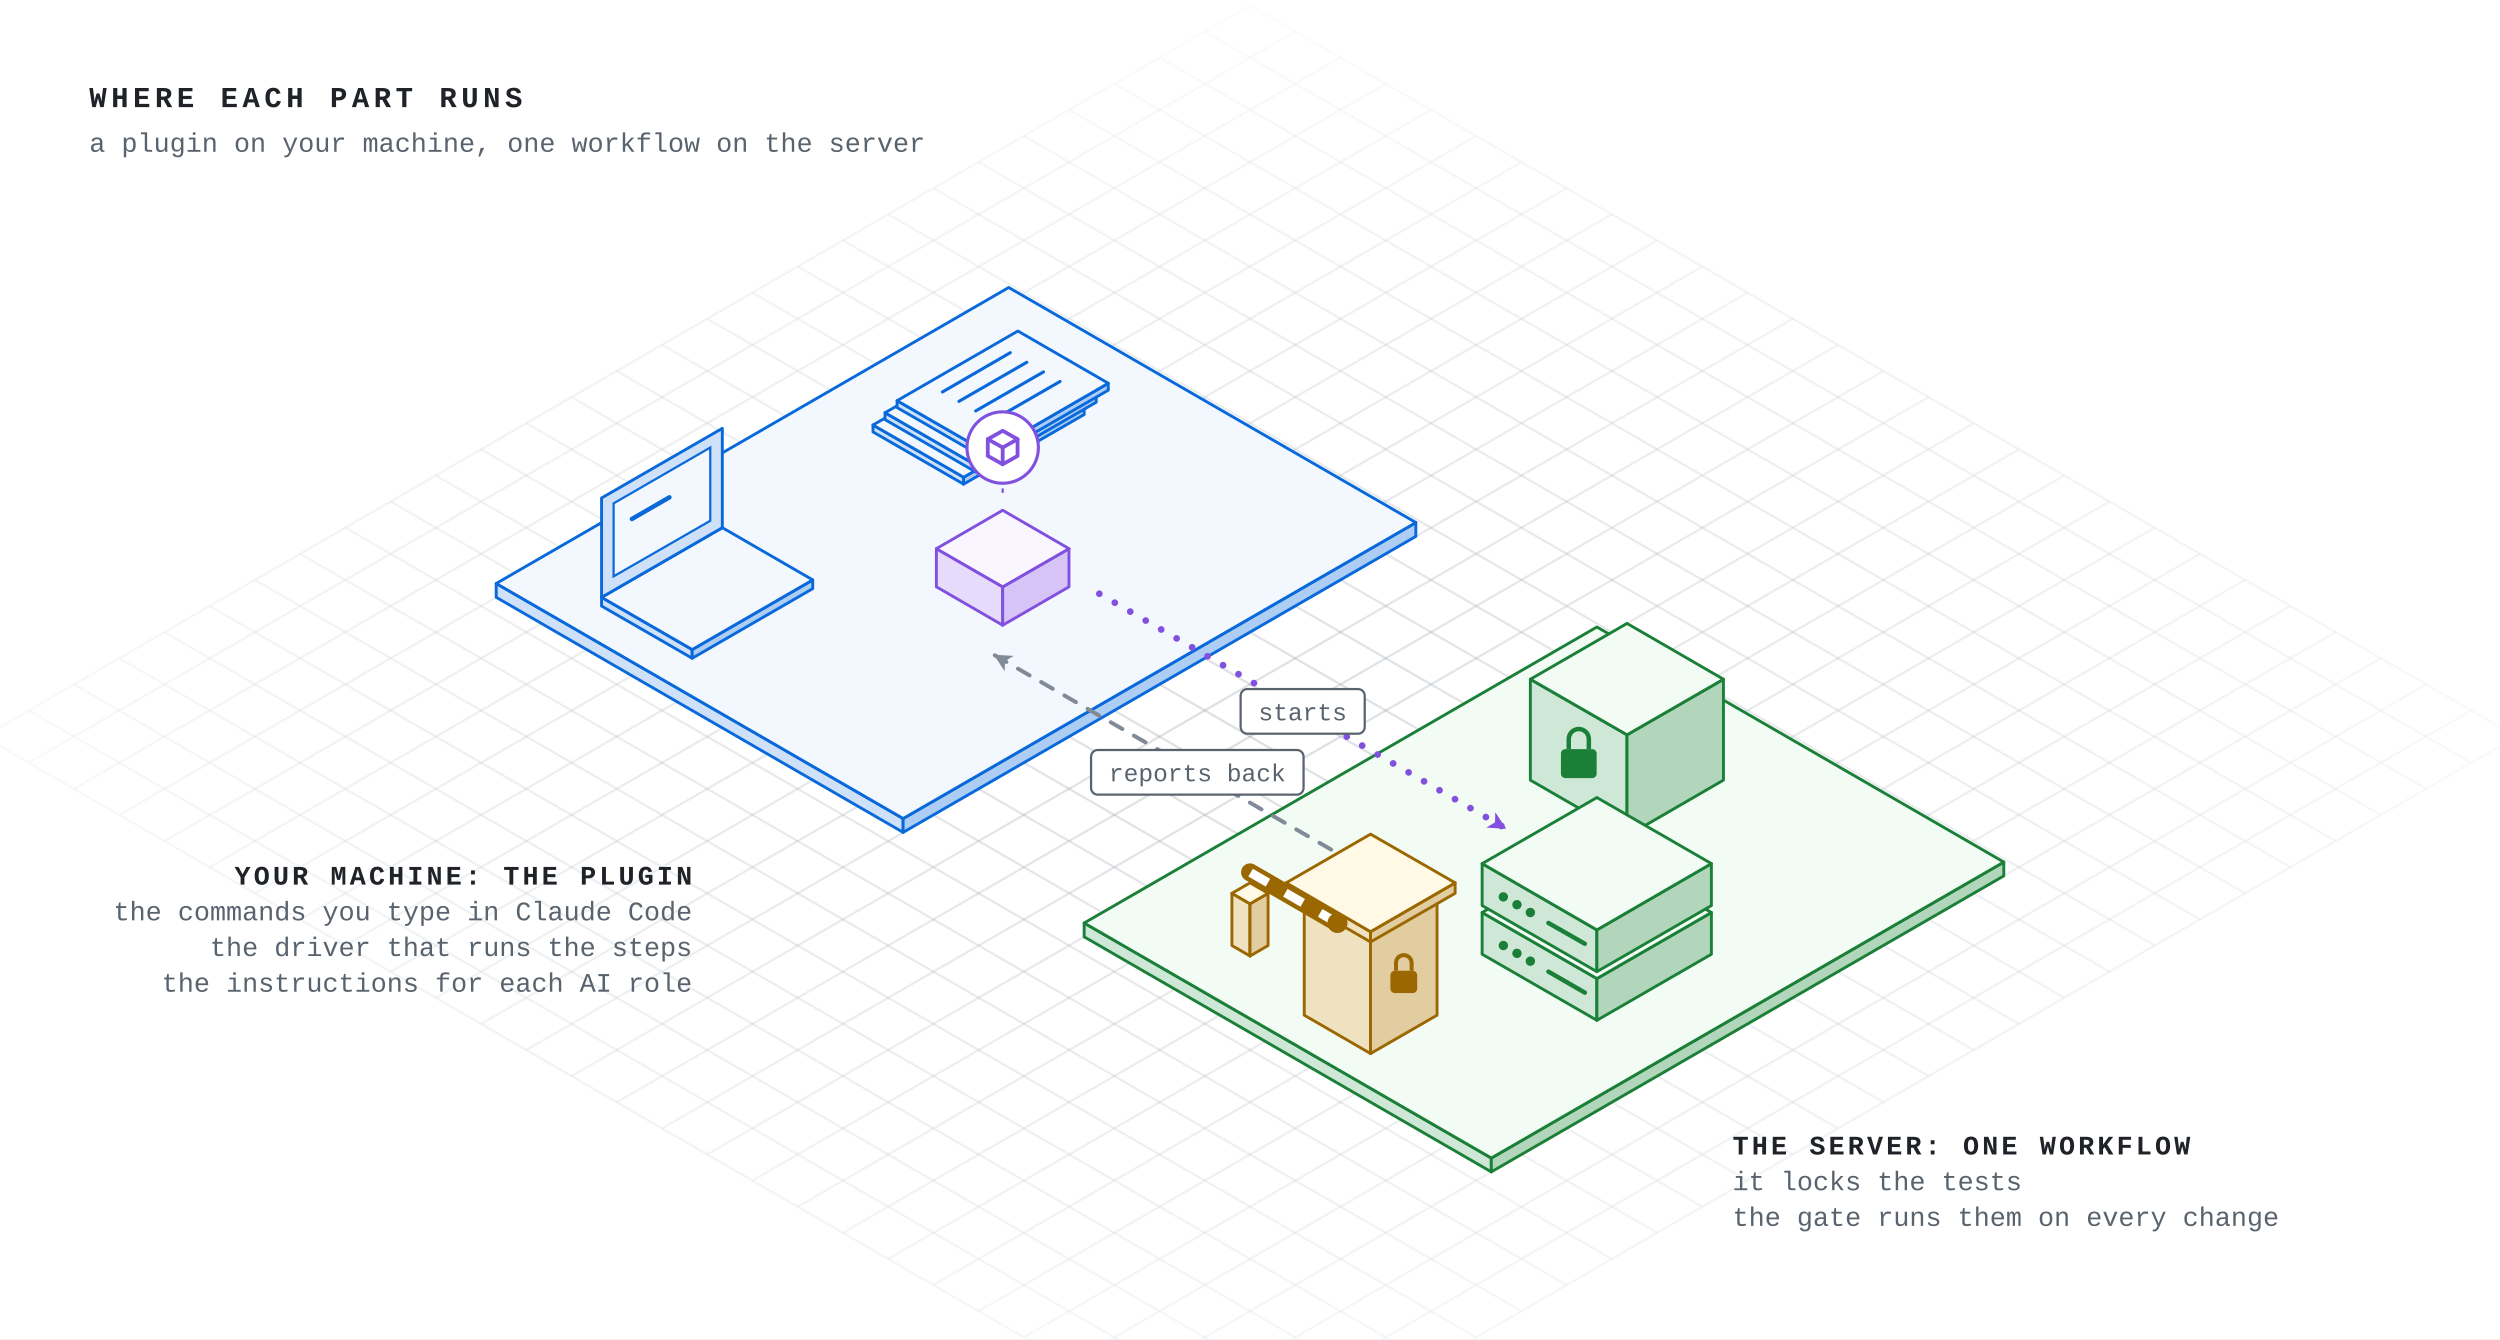
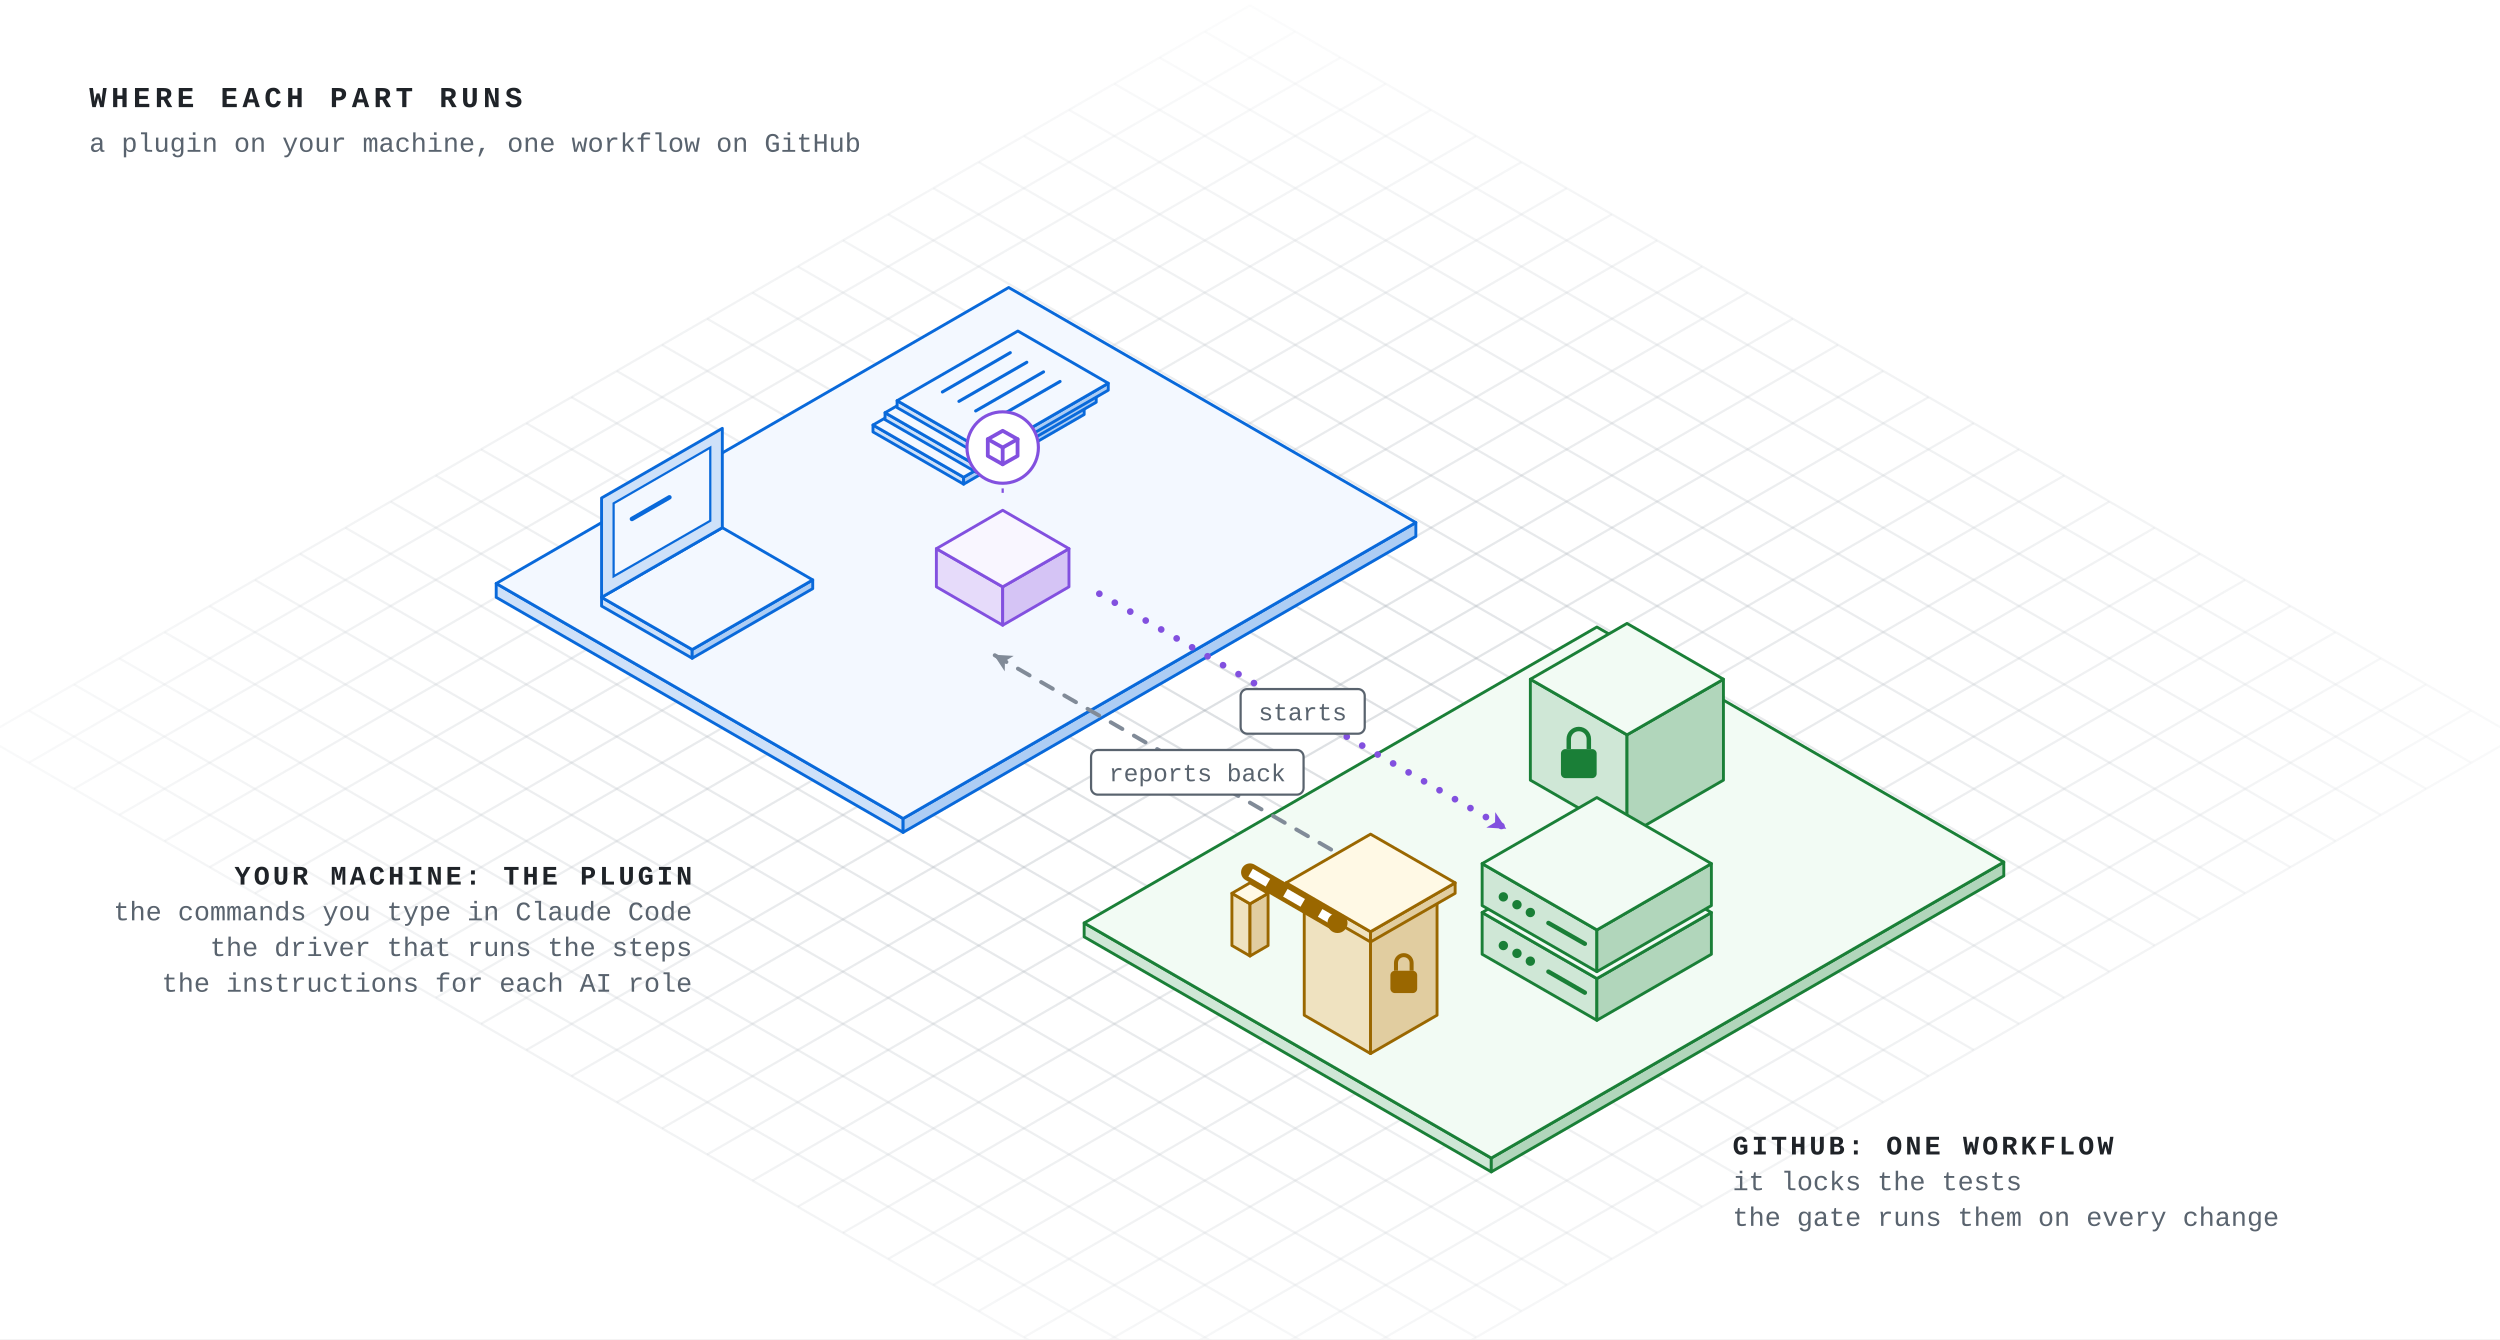
<svg xmlns="http://www.w3.org/2000/svg" viewBox="0 0 1120 600" width="1120" height="600" role="img" aria-labelledby="title desc" font-family="ui-monospace, SFMono-Regular, 'JetBrains Mono', 'Cascadia Mono', Menlo, Consolas, 'Liberation Mono', monospace">
  <defs>
    <radialGradient id="glow" cx="0.500" cy="0.550" r="0.6">
      <stop offset="0" stop-color="#fff" stop-opacity="1" />
      <stop offset="1" stop-color="#fff" stop-opacity="0" />
    </radialGradient>
    <mask id="fade">
      <rect width="1120" height="600" fill="url(#glow)" />
    </mask>
    <marker id="arrow-main" viewBox="0 0 10 10" refX="9" refY="5" markerWidth="10" markerHeight="10" markerUnits="userSpaceOnUse" orient="auto-start-reverse">
      <path d="M1,1 L9,5 L1,9 L3.2,5 z" fill="#8250df" />
    </marker>
    <marker id="arrow-side" viewBox="0 0 10 10" refX="9" refY="5" markerWidth="10" markerHeight="10" markerUnits="userSpaceOnUse" orient="auto-start-reverse">
      <path d="M1,1 L9,5 L1,9 L3.2,5 z" fill="#818b98" />
    </marker>
    <marker id="arrow-fail" viewBox="0 0 10 10" refX="9" refY="5" markerWidth="10" markerHeight="10" markerUnits="userSpaceOnUse" orient="auto-start-reverse">
      <path d="M1,1 L9,5 L1,9 L3.2,5 z" fill="#cf222e" />
    </marker>
    <marker id="arrow-pass" viewBox="0 0 10 10" refX="9" refY="5" markerWidth="10" markerHeight="10" markerUnits="userSpaceOnUse" orient="auto-start-reverse">
      <path d="M1,1 L9,5 L1,9 L3.2,5 z" fill="#1a7f37" />
    </marker>
  </defs>
  <style>.main{stroke-width:3;stroke-dasharray:0 8;animation:flow .8s linear infinite}.side{stroke-width:1.8;stroke-dasharray:6 6;animation:side 1.6s linear infinite}@keyframes flow{to{stroke-dashoffset:-8}}@keyframes side{to{stroke-dashoffset:-12}}@media (prefers-reduced-motion:reduce){.main,.side{animation:none}.ticket{display:none}}</style>
  <rect width="1120" height="600" fill="#ffffff" />
  <g mask="url(#fade)">
    <line x1="560.0" y1="2.4" x2="-7.4" y2="330.0" stroke="#818b98" stroke-opacity="0.28" stroke-width="1" />
    <line x1="560.0" y1="2.4" x2="1127.4" y2="330.0" stroke="#818b98" stroke-opacity="0.28" stroke-width="1" />
    <line x1="580.3" y1="14.1" x2="12.9" y2="341.7" stroke="#818b98" stroke-opacity="0.28" stroke-width="1" />
    <line x1="539.7" y1="14.1" x2="1107.1" y2="341.7" stroke="#818b98" stroke-opacity="0.28" stroke-width="1" />
    <line x1="600.5" y1="25.8" x2="33.1" y2="353.4" stroke="#818b98" stroke-opacity="0.28" stroke-width="1" />
    <line x1="519.5" y1="25.8" x2="1086.9" y2="353.4" stroke="#818b98" stroke-opacity="0.28" stroke-width="1" />
    <line x1="620.8" y1="37.5" x2="53.4" y2="365.1" stroke="#818b98" stroke-opacity="0.28" stroke-width="1" />
    <line x1="499.2" y1="37.5" x2="1066.6" y2="365.1" stroke="#818b98" stroke-opacity="0.28" stroke-width="1" />
    <line x1="641.1" y1="49.2" x2="73.7" y2="376.8" stroke="#818b98" stroke-opacity="0.28" stroke-width="1" />
    <line x1="478.9" y1="49.2" x2="1046.3" y2="376.8" stroke="#818b98" stroke-opacity="0.28" stroke-width="1" />
    <line x1="661.3" y1="60.9" x2="93.9" y2="388.5" stroke="#818b98" stroke-opacity="0.28" stroke-width="1" />
    <line x1="458.7" y1="60.9" x2="1026.1" y2="388.5" stroke="#818b98" stroke-opacity="0.28" stroke-width="1" />
    <line x1="681.6" y1="72.6" x2="114.2" y2="400.2" stroke="#818b98" stroke-opacity="0.28" stroke-width="1" />
    <line x1="438.4" y1="72.6" x2="1005.8" y2="400.2" stroke="#818b98" stroke-opacity="0.28" stroke-width="1" />
    <line x1="701.9" y1="84.3" x2="134.4" y2="411.9" stroke="#818b98" stroke-opacity="0.28" stroke-width="1" />
    <line x1="418.1" y1="84.3" x2="985.6" y2="411.9" stroke="#818b98" stroke-opacity="0.28" stroke-width="1" />
    <line x1="722.1" y1="96.0" x2="154.7" y2="423.6" stroke="#818b98" stroke-opacity="0.28" stroke-width="1" />
    <line x1="397.9" y1="96.0" x2="965.3" y2="423.6" stroke="#818b98" stroke-opacity="0.28" stroke-width="1" />
    <line x1="742.4" y1="107.7" x2="175.0" y2="435.3" stroke="#818b98" stroke-opacity="0.28" stroke-width="1" />
    <line x1="377.6" y1="107.7" x2="945.0" y2="435.3" stroke="#818b98" stroke-opacity="0.28" stroke-width="1" />
    <line x1="762.6" y1="119.4" x2="195.2" y2="447.0" stroke="#818b98" stroke-opacity="0.28" stroke-width="1" />
    <line x1="357.4" y1="119.4" x2="924.8" y2="447.0" stroke="#818b98" stroke-opacity="0.28" stroke-width="1" />
    <line x1="782.9" y1="131.1" x2="215.5" y2="458.7" stroke="#818b98" stroke-opacity="0.28" stroke-width="1" />
    <line x1="337.1" y1="131.1" x2="904.5" y2="458.7" stroke="#818b98" stroke-opacity="0.28" stroke-width="1" />
    <line x1="803.2" y1="142.8" x2="235.8" y2="470.4" stroke="#818b98" stroke-opacity="0.28" stroke-width="1" />
    <line x1="316.8" y1="142.8" x2="884.2" y2="470.4" stroke="#818b98" stroke-opacity="0.28" stroke-width="1" />
    <line x1="823.4" y1="154.5" x2="256.0" y2="482.1" stroke="#818b98" stroke-opacity="0.28" stroke-width="1" />
    <line x1="296.6" y1="154.5" x2="864.0" y2="482.1" stroke="#818b98" stroke-opacity="0.28" stroke-width="1" />
    <line x1="843.7" y1="166.2" x2="276.3" y2="493.8" stroke="#818b98" stroke-opacity="0.28" stroke-width="1" />
    <line x1="276.3" y1="166.2" x2="843.7" y2="493.8" stroke="#818b98" stroke-opacity="0.28" stroke-width="1" />
    <line x1="864.0" y1="177.9" x2="296.6" y2="505.5" stroke="#818b98" stroke-opacity="0.28" stroke-width="1" />
    <line x1="256.0" y1="177.9" x2="823.4" y2="505.5" stroke="#818b98" stroke-opacity="0.28" stroke-width="1" />
    <line x1="884.2" y1="189.6" x2="316.8" y2="517.2" stroke="#818b98" stroke-opacity="0.28" stroke-width="1" />
    <line x1="235.8" y1="189.6" x2="803.2" y2="517.2" stroke="#818b98" stroke-opacity="0.28" stroke-width="1" />
    <line x1="904.5" y1="201.3" x2="337.1" y2="528.9" stroke="#818b98" stroke-opacity="0.28" stroke-width="1" />
    <line x1="215.5" y1="201.3" x2="782.9" y2="528.9" stroke="#818b98" stroke-opacity="0.28" stroke-width="1" />
    <line x1="924.8" y1="213.0" x2="357.4" y2="540.6" stroke="#818b98" stroke-opacity="0.28" stroke-width="1" />
    <line x1="195.2" y1="213.0" x2="762.6" y2="540.6" stroke="#818b98" stroke-opacity="0.28" stroke-width="1" />
    <line x1="945.0" y1="224.7" x2="377.6" y2="552.3" stroke="#818b98" stroke-opacity="0.28" stroke-width="1" />
    <line x1="175.0" y1="224.7" x2="742.4" y2="552.3" stroke="#818b98" stroke-opacity="0.28" stroke-width="1" />
    <line x1="965.3" y1="236.4" x2="397.9" y2="564.0" stroke="#818b98" stroke-opacity="0.28" stroke-width="1" />
    <line x1="154.7" y1="236.4" x2="722.1" y2="564.0" stroke="#818b98" stroke-opacity="0.28" stroke-width="1" />
    <line x1="985.6" y1="248.1" x2="418.1" y2="575.7" stroke="#818b98" stroke-opacity="0.28" stroke-width="1" />
    <line x1="134.4" y1="248.1" x2="701.9" y2="575.7" stroke="#818b98" stroke-opacity="0.28" stroke-width="1" />
    <line x1="1005.8" y1="259.8" x2="438.4" y2="587.4" stroke="#818b98" stroke-opacity="0.28" stroke-width="1" />
    <line x1="114.2" y1="259.8" x2="681.6" y2="587.4" stroke="#818b98" stroke-opacity="0.28" stroke-width="1" />
    <line x1="1026.1" y1="271.5" x2="458.7" y2="599.1" stroke="#818b98" stroke-opacity="0.28" stroke-width="1" />
    <line x1="93.9" y1="271.5" x2="661.3" y2="599.1" stroke="#818b98" stroke-opacity="0.28" stroke-width="1" />
    <line x1="1046.3" y1="283.2" x2="478.9" y2="610.8" stroke="#818b98" stroke-opacity="0.28" stroke-width="1" />
    <line x1="73.7" y1="283.2" x2="641.1" y2="610.8" stroke="#818b98" stroke-opacity="0.28" stroke-width="1" />
    <line x1="1066.6" y1="294.9" x2="499.2" y2="622.5" stroke="#818b98" stroke-opacity="0.28" stroke-width="1" />
    <line x1="53.4" y1="294.9" x2="620.8" y2="622.5" stroke="#818b98" stroke-opacity="0.28" stroke-width="1" />
    <line x1="1086.9" y1="306.6" x2="519.5" y2="634.2" stroke="#818b98" stroke-opacity="0.28" stroke-width="1" />
    <line x1="33.1" y1="306.6" x2="600.5" y2="634.2" stroke="#818b98" stroke-opacity="0.28" stroke-width="1" />
    <line x1="1107.1" y1="318.3" x2="539.7" y2="645.9" stroke="#818b98" stroke-opacity="0.28" stroke-width="1" />
    <line x1="12.9" y1="318.3" x2="580.3" y2="645.9" stroke="#818b98" stroke-opacity="0.28" stroke-width="1" />
    <line x1="1127.4" y1="330.0" x2="560.0" y2="657.6" stroke="#818b98" stroke-opacity="0.28" stroke-width="1" />
    <line x1="-7.4" y1="330.0" x2="560.0" y2="657.6" stroke="#818b98" stroke-opacity="0.28" stroke-width="1" />
  </g>
  <polygon points="222.3,261.4 404.6,366.7 404.6,372.9 222.3,267.6" fill="#cee1f9" stroke="#0969da" stroke-width="1.3" stroke-linejoin="round" />
  <polygon points="404.6,366.7 634.3,234.1 634.3,240.3 404.6,372.9" fill="#adcdf4" stroke="#0969da" stroke-width="1.3" stroke-linejoin="round" />
  <polygon points="222.3,261.4 404.6,366.7 634.3,234.1 451.9,128.8" fill="#f3f8ff" stroke="#0969da" stroke-width="1.3" stroke-linejoin="round" />
  <polygon points="485.7,413.5 668.1,518.8 668.1,525.0 485.7,419.7" fill="#cfe7d6" stroke="#1a7f37" stroke-width="1.3" stroke-linejoin="round" />
  <polygon points="668.1,518.8 897.7,386.2 897.7,392.4 668.1,525.0" fill="#b1d6bb" stroke="#1a7f37" stroke-width="1.3" stroke-linejoin="round" />
  <polygon points="485.7,413.5 668.1,518.8 897.7,386.2 715.4,280.9" fill="#f2fbf4" stroke="#1a7f37" stroke-width="1.3" stroke-linejoin="round" />
  <polyline class="main" points="492.5,266.0 674.8,371.3" fill="none" stroke="#8250df" stroke-linecap="round" stroke-linejoin="round" marker-end="url(#arrow-main)" />
  <polyline class="side" points="627.5,398.6 445.2,293.3" fill="none" stroke="#818b98" stroke-linecap="round" stroke-linejoin="round" marker-end="url(#arrow-side)" />
  <polygon points="391.1,190.4 431.7,213.8 431.7,216.9 391.1,193.5" fill="#cee1f9" stroke="#0969da" stroke-width="1.3" stroke-linejoin="round" />
  <polygon points="431.7,213.8 485.7,182.6 485.7,185.7 431.7,216.9" fill="#adcdf4" stroke="#0969da" stroke-width="1.3" stroke-linejoin="round" />
  <polygon points="391.1,190.4 431.7,213.8 485.7,182.6 445.2,159.2" fill="#f3f8ff" stroke="#0969da" stroke-width="1.3" stroke-linejoin="round" />
  <polygon points="396.5,184.9 437.1,208.3 437.1,211.4 396.5,188.0" fill="#cee1f9" stroke="#0969da" stroke-width="1.3" stroke-linejoin="round" />
  <polygon points="437.1,208.3 491.1,177.1 491.1,180.2 437.1,211.4" fill="#adcdf4" stroke="#0969da" stroke-width="1.3" stroke-linejoin="round" />
  <polygon points="396.5,184.9 437.1,208.3 491.1,177.1 450.6,153.7" fill="#f3f8ff" stroke="#0969da" stroke-width="1.3" stroke-linejoin="round" />
  <polygon points="401.9,179.5 442.5,202.9 442.5,206.0 401.9,182.6" fill="#cee1f9" stroke="#0969da" stroke-width="1.3" stroke-linejoin="round" />
  <polygon points="442.5,202.9 496.5,171.7 496.5,174.8 442.5,206.0" fill="#adcdf4" stroke="#0969da" stroke-width="1.3" stroke-linejoin="round" />
  <polygon points="401.9,179.5 442.5,202.9 496.5,171.7 456.0,148.3" fill="#f3f8ff" stroke="#0969da" stroke-width="1.3" stroke-linejoin="round" />
  <line x1="452.6" y1="158.0" x2="422.2" y2="175.6" stroke="#0969da" stroke-width="1.4" stroke-linecap="round" />
  <line x1="460.0" y1="162.3" x2="429.6" y2="179.8" stroke="#0969da" stroke-width="1.4" stroke-linecap="round" />
  <line x1="467.5" y1="166.6" x2="437.1" y2="184.1" stroke="#0969da" stroke-width="1.4" stroke-linecap="round" />
  <line x1="474.9" y1="170.9" x2="444.5" y2="188.4" stroke="#0969da" stroke-width="1.4" stroke-linecap="round" />
  <polygon points="419.5,245.8 449.2,262.9 449.2,280.1 419.5,262.9" fill="#e6dbfa" stroke="#8250df" stroke-width="1.3" stroke-linejoin="round" />
  <polygon points="449.2,262.9 478.9,245.8 478.9,262.9 449.2,280.1" fill="#d5c4f5" stroke="#8250df" stroke-width="1.3" stroke-linejoin="round" />
  <polygon points="419.5,245.8 449.2,262.9 478.9,245.8 449.2,228.6" fill="#f9f6ff" stroke="#8250df" stroke-width="1.3" stroke-linejoin="round" />
  <line x1="449.2" y1="220.8" x2="449.2" y2="216.5" stroke="#8250df" stroke-width="1" stroke-dasharray="2 3" />
  <circle cx="449.2" cy="200.5" r="16" fill="#ffffff" stroke="#8250df" stroke-width="1.4" />
  <g transform="translate(439.2,190.5) scale(0.8333)" fill="none" stroke="#8250df" stroke-width="2.04" stroke-linecap="round" stroke-linejoin="round">
    <path d="M12 3l8 4.5v9L12 21l-8-4.5v-9z" />
    <path d="M4 7.5l8 4.5l8-4.5" />
    <path d="M12 12v9" />
  </g>
  <polygon points="269.5,267.6 310.1,291.0 310.1,294.9 269.5,271.5" fill="#cee1f9" stroke="#0969da" stroke-width="1.3" stroke-linejoin="round" />
  <polygon points="310.1,291.0 364.1,259.8 364.1,263.7 310.1,294.9" fill="#adcdf4" stroke="#0969da" stroke-width="1.3" stroke-linejoin="round" />
  <polygon points="269.5,267.6 310.1,291.0 364.1,259.8 323.6,236.4" fill="#f3f8ff" stroke="#0969da" stroke-width="1.3" stroke-linejoin="round" />
  <polygon points="323.6,236.4 269.5,267.6 269.5,223.1 323.6,191.9" fill="#cee1f9" stroke="#0969da" stroke-width="1.3" stroke-linejoin="round" />
  <polygon points="318.2,233.3 274.9,258.2 274.9,225.5 318.2,200.5" fill="#f3f8ff" stroke="#0969da" stroke-width="1" />
  <line x1="283.1" y1="232.5" x2="299.9" y2="222.8" stroke="#0969da" stroke-width="2" stroke-linecap="round" />
  <polygon points="685.6,304.3 728.9,329.2 728.9,374.5 685.6,349.5" fill="#cfe7d6" stroke="#1a7f37" stroke-width="1.3" stroke-linejoin="round" />
  <polygon points="728.9,329.2 772.1,304.3 772.1,349.5 728.9,374.5" fill="#b1d6bb" stroke="#1a7f37" stroke-width="1.3" stroke-linejoin="round" />
  <polygon points="685.6,304.3 728.9,329.2 772.1,304.3 728.9,279.3" fill="#f2fbf4" stroke="#1a7f37" stroke-width="1.3" stroke-linejoin="round" />
  <rect x="699.3" y="335.6" width="16" height="13" rx="2" fill="#1a7f37" />
  <path d="M702.8,335.6 v-4.5 a4.5,4.5 0 0 1 9,0 v4.5" fill="none" stroke="#1a7f37" stroke-width="2" />
  <polygon points="664.0,408.8 715.4,438.4 715.4,457.1 664.0,427.5" fill="#cfe7d6" stroke="#1a7f37" stroke-width="1.3" stroke-linejoin="round" />
  <polygon points="715.4,438.4 766.7,408.8 766.7,427.5 715.4,457.1" fill="#b1d6bb" stroke="#1a7f37" stroke-width="1.3" stroke-linejoin="round" />
  <polygon points="664.0,408.8 715.4,438.4 766.7,408.8 715.4,379.1" fill="#f2fbf4" stroke="#1a7f37" stroke-width="1.3" stroke-linejoin="round" />
  <circle cx="673.5" cy="423.6" r="2.1" fill="#1a7f37" />
  <circle cx="679.6" cy="427.1" r="2.1" fill="#1a7f37" />
  <circle cx="685.6" cy="430.6" r="2.1" fill="#1a7f37" />
  <line x1="693.7" y1="435.3" x2="710.0" y2="444.7" stroke="#1a7f37" stroke-width="2" stroke-linecap="round" />
  <polygon points="664.0,386.9 715.4,416.6 715.4,435.3 664.0,405.7" fill="#cfe7d6" stroke="#1a7f37" stroke-width="1.3" stroke-linejoin="round" />
  <polygon points="715.4,416.6 766.7,386.9 766.7,405.7 715.4,435.3" fill="#b1d6bb" stroke="#1a7f37" stroke-width="1.3" stroke-linejoin="round" />
  <polygon points="664.0,386.9 715.4,416.6 766.7,386.9 715.4,357.3" fill="#f2fbf4" stroke="#1a7f37" stroke-width="1.3" stroke-linejoin="round" />
  <circle cx="673.5" cy="401.8" r="2.1" fill="#1a7f37" />
  <circle cx="679.6" cy="405.3" r="2.1" fill="#1a7f37" />
  <circle cx="685.6" cy="408.8" r="2.1" fill="#1a7f37" />
  <line x1="693.7" y1="413.5" x2="710.0" y2="422.8" stroke="#1a7f37" stroke-width="2" stroke-linecap="round" />
  <polygon points="584.3,400.2 614.0,417.4 614.0,472.0 584.3,454.8" fill="#efe2c0" stroke="#9a6700" stroke-width="1.3" stroke-linejoin="round" />
  <polygon points="614.0,417.4 643.8,400.2 643.8,454.8 614.0,472.0" fill="#e1cda0" stroke="#9a6700" stroke-width="1.3" stroke-linejoin="round" />
  <polygon points="584.3,400.2 614.0,417.4 643.8,400.2 614.0,383.0" fill="#fff9e5" stroke="#9a6700" stroke-width="1.3" stroke-linejoin="round" />
  <polygon points="576.2,395.5 614.0,417.4 614.0,422.0 576.2,400.2" fill="#efe2c0" stroke="#9a6700" stroke-width="1.3" stroke-linejoin="round" />
  <polygon points="614.0,417.4 651.9,395.5 651.9,400.2 614.0,422.0" fill="#e1cda0" stroke="#9a6700" stroke-width="1.3" stroke-linejoin="round" />
  <polygon points="576.2,395.5 614.0,417.4 651.9,395.5 614.0,373.7" fill="#fff9e5" stroke="#9a6700" stroke-width="1.3" stroke-linejoin="round" />
  <rect x="622.9" y="434.9" width="12" height="10" rx="2" fill="#9a6700" />
  <path d="M625.4,434.9 v-3.5 a3.5,3.5 0 0 1 7,0 v3.5" fill="none" stroke="#9a6700" stroke-width="1.8" />
  <polygon points="551.9,400.2 560.0,404.9 560.0,428.3 551.9,423.6" fill="#efe2c0" stroke="#9a6700" stroke-width="1.3" stroke-linejoin="round" />
  <polygon points="560.0,404.9 568.1,400.2 568.1,423.6 560.0,428.3" fill="#e1cda0" stroke="#9a6700" stroke-width="1.3" stroke-linejoin="round" />
  <polygon points="551.9,400.2 560.0,404.9 568.1,400.2 560.0,395.5" fill="#fff9e5" stroke="#9a6700" stroke-width="1.3" stroke-linejoin="round" />
  <g class="still" style="transform-origin:599.2px 413.5px">
    <line x1="599.2" y1="413.5" x2="560.0" y2="390.8" stroke="#9a6700" stroke-width="8" stroke-linecap="round" />
    <line x1="599.2" y1="413.5" x2="560.0" y2="390.8" stroke="#ffffff" stroke-width="4" stroke-dasharray="9 9" />
  </g>
  <circle cx="599.2" cy="413.5" r="4.5" fill="#9a6700" />
  <text x="40" y="48" font-size="13" font-weight="700" letter-spacing="2" fill="#1f2328">WHERE EACH PART RUNS</text>
-   <text x="40" y="68" font-size="12" fill="#59636e">a plugin on your machine, one workflow on the server</text>
+   <text x="40" y="68" font-size="12" fill="#59636e">a plugin on your machine, one workflow on GitHub</text>
  <rect x="555.8" y="308.7" width="55.6" height="20" rx="3" fill="#ffffff" stroke="#59636e" />
  <text x="583.6" y="322.7" text-anchor="middle" font-size="11" fill="#59636e">starts</text>
  <rect x="488.8" y="336.0" width="95.2" height="20" rx="3" fill="#ffffff" stroke="#59636e" />
  <text x="536.4" y="350.0" text-anchor="middle" font-size="11" fill="#59636e">reports back</text>
  <text x="310.1" y="396.3" text-anchor="end" font-size="12" font-weight="700" letter-spacing="1.4" fill="#1f2328">YOUR MACHINE: THE PLUGIN</text>
  <text x="310.1" y="412.3" text-anchor="end" font-size="12" fill="#59636e">the commands you type in Claude Code</text>
  <text x="310.1" y="428.3" text-anchor="end" font-size="12" fill="#59636e">the driver that runs the steps</text>
  <text x="310.1" y="444.3" text-anchor="end" font-size="12" fill="#59636e">the instructions for each AI role</text>
-   <text x="776.2" y="517.2" text-anchor="start" font-size="12" font-weight="700" letter-spacing="1.4" fill="#1f2328">THE SERVER: ONE WORKFLOW</text>
+   <text x="776.2" y="517.2" text-anchor="start" font-size="12" font-weight="700" letter-spacing="1.4" fill="#1f2328">GITHUB: ONE WORKFLOW</text>
  <text x="776.2" y="533.2" text-anchor="start" font-size="12" fill="#59636e">it locks the tests</text>
  <text x="776.2" y="549.2" text-anchor="start" font-size="12" fill="#59636e">the gate runs them on every change</text>
</svg>
